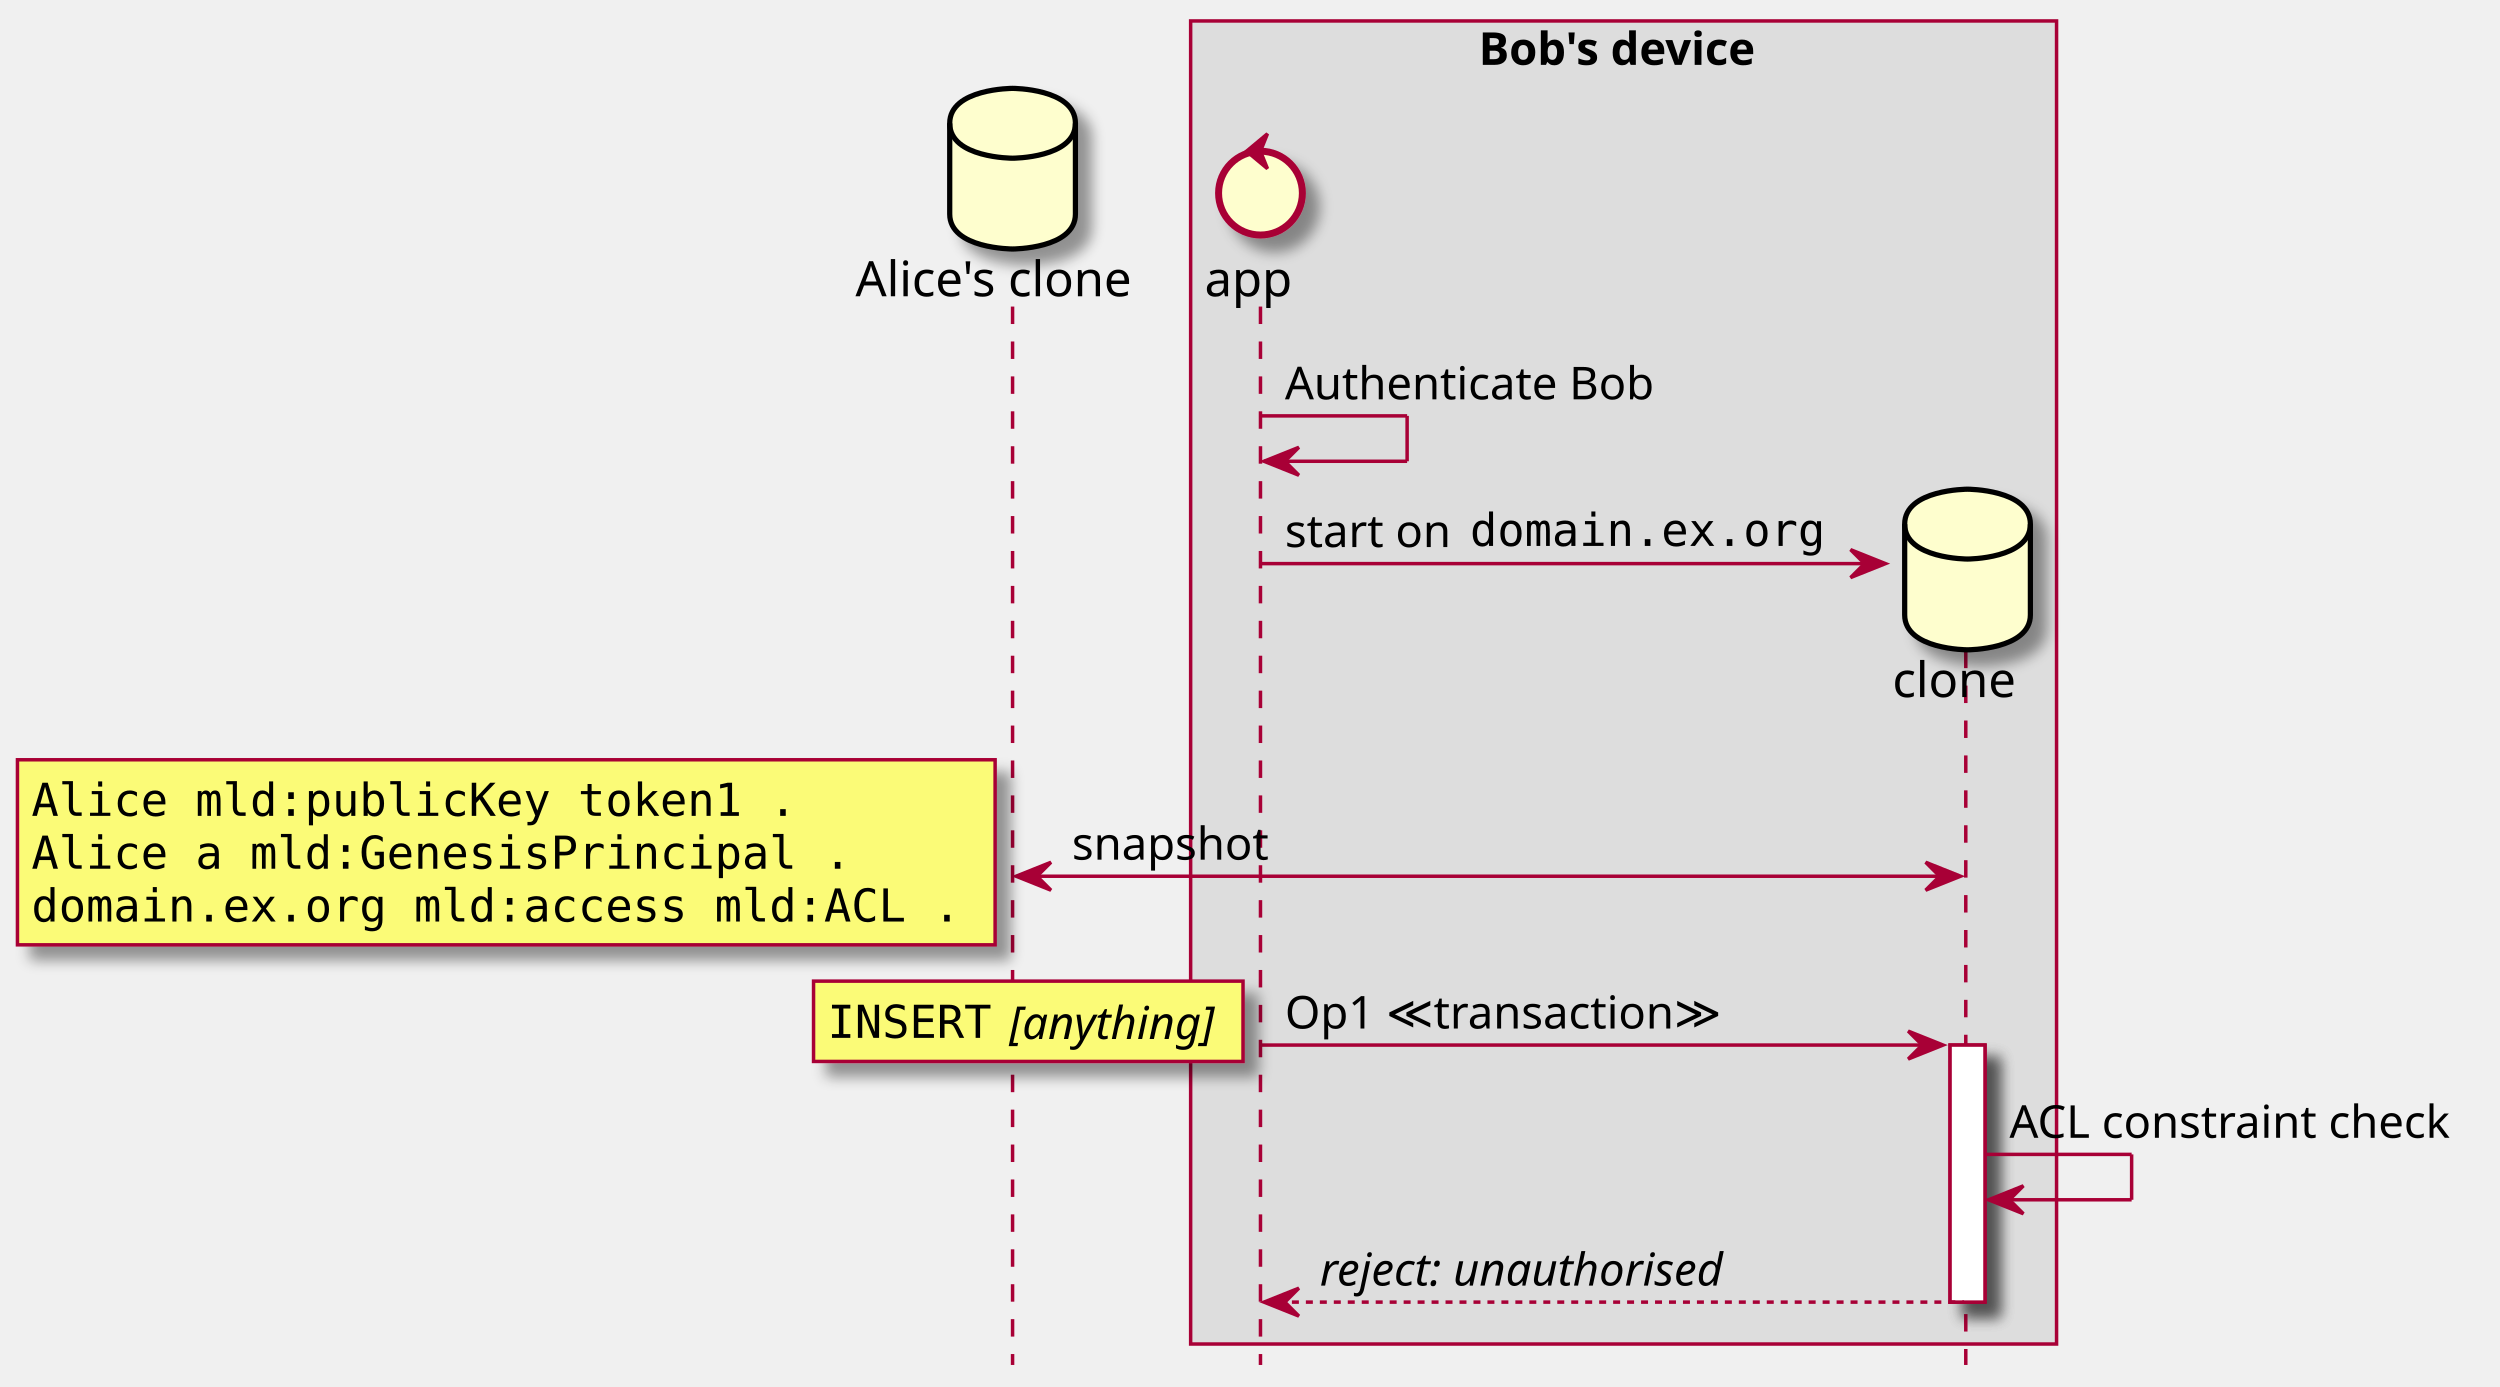
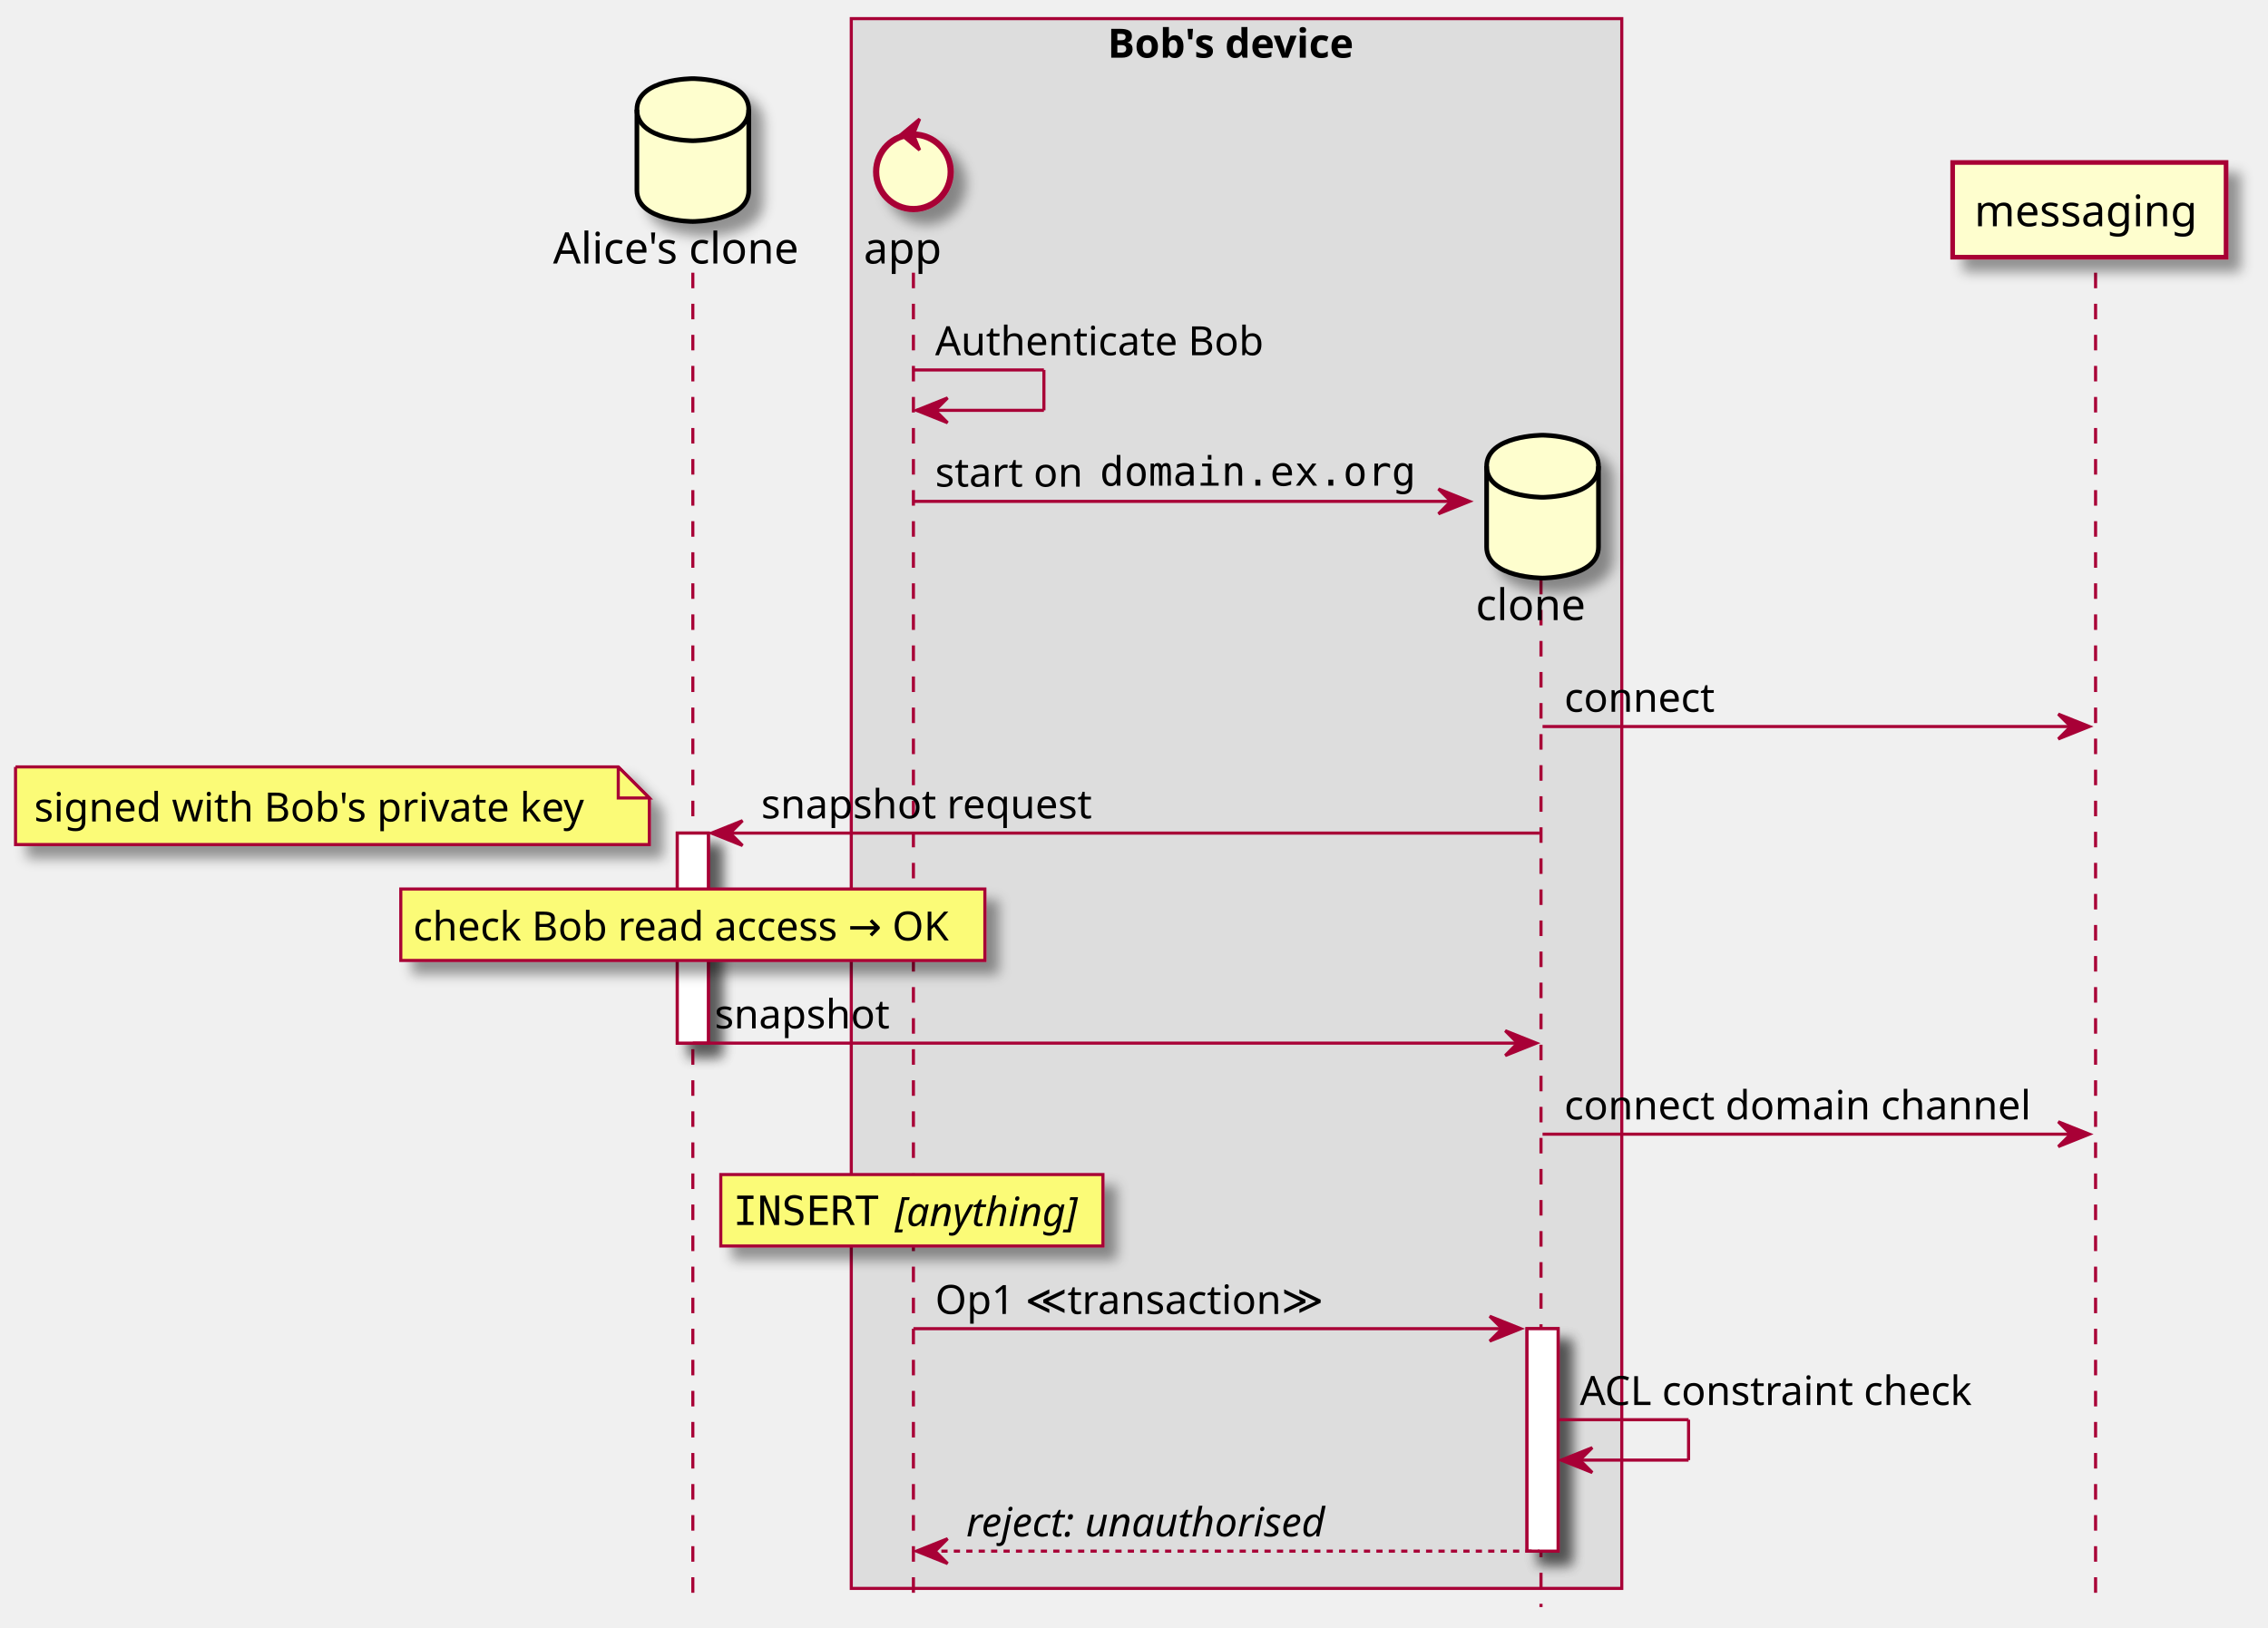
- <svg xmlns="http://www.w3.org/2000/svg" contentScriptType="application/ecmascript" contentStyleType="text/css" height="397px" preserveAspectRatio="none" style="width:716px;height:397px;background:#FFFFFF;" version="1.1" viewBox="0 0 716 397" width="716px" zoomAndPan="magnify">
+ <svg xmlns="http://www.w3.org/2000/svg" contentScriptType="application/ecmascript" contentStyleType="text/css" height="524px" preserveAspectRatio="none" style="width:730px;height:524px;background:#FFFFFF;" version="1.1" viewBox="0 0 730 524" width="730px" zoomAndPan="magnify">
  <defs>
-     <filter height="300%" id="f1hl1a5aubj6hu" width="300%" x="-1" y="-1">
+     <filter height="300%" id="f1a06lwgimwgz4" width="300%" x="-1" y="-1">
      <feGaussianBlur result="blurOut" stdDeviation="2.0" />
      <feColorMatrix in="blurOut" result="blurOut2" type="matrix" values="0 0 0 0 0 0 0 0 0 0 0 0 0 0 0 0 0 0 .4 0" />
      <feOffset dx="4.0" dy="4.0" in="blurOut2" result="blurOut3" />
      <feBlend in="SourceGraphic" in2="blurOut3" mode="normal" />
    </filter>
  </defs>
  <g>
-     <rect fill="#DDDDDD" height="378.928" style="stroke:#A80036;stroke-width:1.0;" width="248" x="341" y="6" />
-     <text fill="#000000" font-family="sans-serif" font-size="13" font-weight="bold" lengthAdjust="spacing" textLength="83" x="423.5" y="18.568">Bob's device</text>
-     <rect fill="#FFFFFF" filter="url(#f1hl1a5aubj6hu)" height="73.621" style="stroke:#A80036;stroke-width:1.0;" width="10" x="558.5" y="299.307" />
-     <line style="stroke:#A80036;stroke-width:1.0;stroke-dasharray:5.0,5.0;" x1="290" x2="290" y1="87.799" y2="390.928" />
-     <line style="stroke:#A80036;stroke-width:1.0;stroke-dasharray:5.0,5.0;" x1="361" x2="361" y1="87.799" y2="390.928" />
-     <line style="stroke:#A80036;stroke-width:1.0;stroke-dasharray:5.0,5.0;" x1="563" x2="563" y1="186.353" y2="390.928" />
-     <text fill="#000000" font-family="sans-serif" font-size="14" lengthAdjust="spacing" textLength="84" x="245" y="84.846">Alice's clone</text>
-     <path d="M272,35.31 C272,25.311 290,25.311 290,25.311 C290,25.311 308,25.311 308,35.31 L308,61.31 C308,71.311 290,71.311 290,71.311 C290,71.311 272,71.311 272,61.31 L272,35.31 " fill="#FEFECE" filter="url(#f1hl1a5aubj6hu)" style="stroke:#000000;stroke-width:1.5;" />
-     <path d="M272,35.31 C272,45.31 290,45.31 290,45.31 C290,45.31 308,45.31 308,35.31 " fill="none" style="stroke:#000000;stroke-width:1.5;" />
-     <text fill="#000000" font-family="sans-serif" font-size="14" lengthAdjust="spacing" textLength="26" x="345" y="84.846">app</text>
-     <ellipse cx="361" cy="55.31" fill="#FEFECE" filter="url(#f1hl1a5aubj6hu)" rx="12" ry="12" style="stroke:#A80036;stroke-width:2.0;" />
-     <polygon fill="#A80036" points="357,43.31,363,38.31,361,43.31,363,48.31,357,43.31" style="stroke:#A80036;stroke-width:1.0;" />
-     <rect fill="#FFFFFF" filter="url(#f1hl1a5aubj6hu)" height="73.621" style="stroke:#A80036;stroke-width:1.0;" width="10" x="558.5" y="299.307" />
-     <line style="stroke:#A80036;stroke-width:1.0;" x1="361" x2="403" y1="119.109" y2="119.109" />
-     <line style="stroke:#A80036;stroke-width:1.0;" x1="403" x2="403" y1="119.109" y2="132.109" />
-     <line style="stroke:#A80036;stroke-width:1.0;" x1="362" x2="403" y1="132.109" y2="132.109" />
-     <polygon fill="#A80036" points="372,128.109,362,132.109,372,136.109,368,132.109" style="stroke:#A80036;stroke-width:1.0;" />
-     <text fill="#000000" font-family="sans-serif" font-size="13" lengthAdjust="spacing" textLength="107" x="368" y="114.367">Authenticate Bob</text>
-     <polygon fill="#A80036" points="530,157.42,540,161.42,530,165.42,534,161.42" style="stroke:#A80036;stroke-width:1.0;" />
-     <line style="stroke:#A80036;stroke-width:1.0;" x1="361" x2="536" y1="161.42" y2="161.42" />
-     <text fill="#000000" font-family="sans-serif" font-size="13" lengthAdjust="spacing" textLength="49" x="368" y="156.678">start on</text>
-     <text fill="#000000" font-family="monospace" font-size="13" lengthAdjust="spacing" textLength="104" x="421" y="156.354">domain.ex.org</text>
-     <text fill="#000000" font-family="sans-serif" font-size="14" lengthAdjust="spacing" textLength="37" x="542" y="199.644">clone</text>
-     <path d="M545.5,150.109 C545.5,140.109 563.5,140.109 563.5,140.109 C563.5,140.109 581.5,140.109 581.5,150.109 L581.5,176.109 C581.5,186.109 563.5,186.109 563.5,186.109 C563.5,186.109 545.5,186.109 545.5,176.109 L545.5,150.109 " fill="#FEFECE" filter="url(#f1hl1a5aubj6hu)" style="stroke:#000000;stroke-width:1.5;" />
-     <path d="M545.5,150.109 C545.5,160.109 563.5,160.109 563.5,160.109 C563.5,160.109 581.5,160.109 581.5,150.109 " fill="none" style="stroke:#000000;stroke-width:1.5;" />
-     <polygon fill="#A80036" points="301,246.952,291,250.952,301,254.952,297,250.952" style="stroke:#A80036;stroke-width:1.0;" />
-     <polygon fill="#A80036" points="551.5,246.952,561.5,250.952,551.5,254.952,555.5,250.952" style="stroke:#A80036;stroke-width:1.0;" />
-     <line style="stroke:#A80036;stroke-width:1.0;" x1="295" x2="557.5" y1="250.952" y2="250.952" />
-     <text fill="#000000" font-family="sans-serif" font-size="13" lengthAdjust="spacing" textLength="58" x="307" y="246.21">snapshot</text>
-     <rect fill="#FBFB77" filter="url(#f1hl1a5aubj6hu)" height="53" style="stroke:#A80036;stroke-width:1.0;" width="280" x="5" y="217.598" />
-     <text fill="#000000" font-family="monospace" font-size="13" lengthAdjust="spacing" textLength="224" x="9" y="233.665">Alice mld:publicKey token1 .</text>
-     <text fill="#000000" font-family="monospace" font-size="13" lengthAdjust="spacing" textLength="240" x="9" y="248.797">Alice a mld:GenesisPrincipal .</text>
-     <text fill="#000000" font-family="monospace" font-size="13" lengthAdjust="spacing" textLength="272" x="9" y="263.93">domain.ex.org mld:access mld:ACL .</text>
-     <polygon fill="#A80036" points="546.5,295.307,556.5,299.307,546.5,303.307,550.5,299.307" style="stroke:#A80036;stroke-width:1.0;" />
-     <line style="stroke:#A80036;stroke-width:1.0;" x1="361" x2="552.5" y1="299.307" y2="299.307" />
-     <text fill="#000000" font-family="sans-serif" font-size="13" lengthAdjust="spacing" textLength="120" x="368" y="294.565">Op1 ≪transaction≫</text>
-     <rect fill="#FBFB77" filter="url(#f1hl1a5aubj6hu)" height="23" style="stroke:#A80036;stroke-width:1.0;" width="123" x="233" y="280.996" />
-     <text fill="#000000" font-family="monospace" font-size="13" lengthAdjust="spacing" textLength="48" x="237" y="297.241">INSERT</text>
-     <text fill="#000000" font-family="sans-serif" font-size="13" lengthAdjust="spacing" textLength="0" x="289" y="297.565" />
-     <text fill="#000000" font-family="sans-serif" font-size="13" font-style="italic" lengthAdjust="spacing" textLength="63" x="289" y="297.565">[anything]</text>
-     <line style="stroke:#A80036;stroke-width:1.0;" x1="568.5" x2="610.5" y1="330.617" y2="330.617" />
-     <line style="stroke:#A80036;stroke-width:1.0;" x1="610.5" x2="610.5" y1="330.617" y2="343.617" />
-     <line style="stroke:#A80036;stroke-width:1.0;" x1="569.5" x2="610.5" y1="343.617" y2="343.617" />
-     <polygon fill="#A80036" points="579.5,339.617,569.5,343.617,579.5,347.617,575.5,343.617" style="stroke:#A80036;stroke-width:1.0;" />
-     <text fill="#000000" font-family="sans-serif" font-size="13" lengthAdjust="spacing" textLength="134" x="575.5" y="325.875">ACL constraint check</text>
-     <polygon fill="#A80036" points="372,368.928,362,372.928,372,376.928,368,372.928" style="stroke:#A80036;stroke-width:1.0;" />
-     <line style="stroke:#A80036;stroke-width:1.0;stroke-dasharray:2.0,2.0;" x1="366" x2="562.5" y1="372.928" y2="372.928" />
-     <text fill="#000000" font-family="sans-serif" font-size="13" font-style="italic" lengthAdjust="spacing" textLength="126" x="378" y="368.185">reject: unauthorised</text>
+     <rect fill="#DDDDDD" height="505.393" style="stroke:#A80036;stroke-width:1.0;" width="248" x="274" y="6" />
+     <text fill="#000000" font-family="sans-serif" font-size="13" font-weight="bold" lengthAdjust="spacing" textLength="83" x="356.5" y="18.568">Bob's device</text>
+     <rect fill="#FFFFFF" filter="url(#f1a06lwgimwgz4)" height="67.621" style="stroke:#A80036;stroke-width:1.0;" width="10" x="218" y="268.219" />
+     <rect fill="#FFFFFF" filter="url(#f1a06lwgimwgz4)" height="71.621" style="stroke:#A80036;stroke-width:1.0;" width="10" x="491.5" y="427.772" />
+     <line style="stroke:#A80036;stroke-width:1.0;stroke-dasharray:5.0,5.0;" x1="223" x2="223" y1="87.799" y2="517.393" />
+     <line style="stroke:#A80036;stroke-width:1.0;stroke-dasharray:5.0,5.0;" x1="294" x2="294" y1="87.799" y2="517.393" />
+     <line style="stroke:#A80036;stroke-width:1.0;stroke-dasharray:5.0,5.0;" x1="496" x2="496" y1="186.353" y2="517.393" />
+     <line style="stroke:#A80036;stroke-width:1.0;stroke-dasharray:5.0,5.0;" x1="674.5" x2="674.5" y1="87.799" y2="517.393" />
+     <text fill="#000000" font-family="sans-serif" font-size="14" lengthAdjust="spacing" textLength="84" x="178" y="84.846">Alice's clone</text>
+     <path d="M205,35.31 C205,25.311 223,25.311 223,25.311 C223,25.311 241,25.311 241,35.31 L241,61.31 C241,71.311 223,71.311 223,71.311 C223,71.311 205,71.311 205,61.31 L205,35.31 " fill="#FEFECE" filter="url(#f1a06lwgimwgz4)" style="stroke:#000000;stroke-width:1.5;" />
+     <path d="M205,35.31 C205,45.31 223,45.31 223,45.31 C223,45.31 241,45.31 241,35.31 " fill="none" style="stroke:#000000;stroke-width:1.5;" />
+     <text fill="#000000" font-family="sans-serif" font-size="14" lengthAdjust="spacing" textLength="26" x="278" y="84.846">app</text>
+     <ellipse cx="294" cy="55.31" fill="#FEFECE" filter="url(#f1a06lwgimwgz4)" rx="12" ry="12" style="stroke:#A80036;stroke-width:2.0;" />
+     <polygon fill="#A80036" points="290,43.31,296,38.31,294,43.31,296,48.31,290,43.31" style="stroke:#A80036;stroke-width:1.0;" />
+     <rect fill="#FEFECE" filter="url(#f1a06lwgimwgz4)" height="30.488" style="stroke:#A80036;stroke-width:1.5;" width="88" x="628.5" y="52.31" />
+     <text fill="#000000" font-family="sans-serif" font-size="14" lengthAdjust="spacing" textLength="74" x="635.5" y="72.846">messaging</text>
+     <rect fill="#FFFFFF" filter="url(#f1a06lwgimwgz4)" height="67.621" style="stroke:#A80036;stroke-width:1.0;" width="10" x="218" y="268.219" />
+     <rect fill="#FFFFFF" filter="url(#f1a06lwgimwgz4)" height="71.621" style="stroke:#A80036;stroke-width:1.0;" width="10" x="491.5" y="427.772" />
+     <line style="stroke:#A80036;stroke-width:1.0;" x1="294" x2="336" y1="119.109" y2="119.109" />
+     <line style="stroke:#A80036;stroke-width:1.0;" x1="336" x2="336" y1="119.109" y2="132.109" />
+     <line style="stroke:#A80036;stroke-width:1.0;" x1="295" x2="336" y1="132.109" y2="132.109" />
+     <polygon fill="#A80036" points="305,128.109,295,132.109,305,136.109,301,132.109" style="stroke:#A80036;stroke-width:1.0;" />
+     <text fill="#000000" font-family="sans-serif" font-size="13" lengthAdjust="spacing" textLength="107" x="301" y="114.367">Authenticate Bob</text>
+     <polygon fill="#A80036" points="463,157.42,473,161.42,463,165.42,467,161.42" style="stroke:#A80036;stroke-width:1.0;" />
+     <line style="stroke:#A80036;stroke-width:1.0;" x1="294" x2="469" y1="161.42" y2="161.42" />
+     <text fill="#000000" font-family="sans-serif" font-size="13" lengthAdjust="spacing" textLength="49" x="301" y="156.678">start on</text>
+     <text fill="#000000" font-family="monospace" font-size="13" lengthAdjust="spacing" textLength="104" x="354" y="156.354">domain.ex.org</text>
+     <text fill="#000000" font-family="sans-serif" font-size="14" lengthAdjust="spacing" textLength="37" x="475" y="199.644">clone</text>
+     <path d="M478.5,150.109 C478.5,140.109 496.5,140.109 496.5,140.109 C496.5,140.109 514.5,140.109 514.5,150.109 L514.5,176.109 C514.5,186.109 496.5,186.109 496.5,186.109 C496.5,186.109 478.5,186.109 478.5,176.109 L478.5,150.109 " fill="#FEFECE" filter="url(#f1a06lwgimwgz4)" style="stroke:#000000;stroke-width:1.5;" />
+     <path d="M478.5,150.109 C478.5,160.109 496.5,160.109 496.5,160.109 C496.5,160.109 514.5,160.109 514.5,150.109 " fill="none" style="stroke:#000000;stroke-width:1.5;" />
+     <polygon fill="#A80036" points="662.5,229.908,672.5,233.908,662.5,237.908,666.5,233.908" style="stroke:#A80036;stroke-width:1.0;" />
+     <line style="stroke:#A80036;stroke-width:1.0;" x1="496.5" x2="668.5" y1="233.908" y2="233.908" />
+     <text fill="#000000" font-family="sans-serif" font-size="13" lengthAdjust="spacing" textLength="50" x="503.5" y="229.166">connect</text>
+     <polygon fill="#A80036" points="239,264.219,229,268.219,239,272.219,235,268.219" style="stroke:#A80036;stroke-width:1.0;" />
+     <line style="stroke:#A80036;stroke-width:1.0;" x1="233" x2="495.5" y1="268.219" y2="268.219" />
+     <text fill="#000000" font-family="sans-serif" font-size="13" lengthAdjust="spacing" textLength="109" x="245" y="263.477">snapshot request</text>
+     <path d="M5,246.908 L5,271.908 L209,271.908 L209,256.908 L199,246.908 L5,246.908 " fill="#FBFB77" filter="url(#f1a06lwgimwgz4)" style="stroke:#A80036;stroke-width:1.0;" />
+     <path d="M199,246.908 L199,256.908 L209,256.908 L199,246.908 " fill="#FBFB77" style="stroke:#A80036;stroke-width:1.0;" />
+     <text fill="#000000" font-family="sans-serif" font-size="13" lengthAdjust="spacing" textLength="183" x="11" y="264.477">signed with Bob's private key</text>
+     <rect fill="#FBFB77" filter="url(#f1a06lwgimwgz4)" height="23" style="stroke:#A80036;stroke-width:1.0;" width="188" x="129" y="286.219" />
+     <text fill="#000000" font-family="sans-serif" font-size="13" lengthAdjust="spacing" textLength="180" x="133" y="302.787">check Bob read access → OK</text>
+     <polygon fill="#A80036" points="484.5,331.84,494.5,335.84,484.5,339.84,488.5,335.84" style="stroke:#A80036;stroke-width:1.0;" />
+     <line style="stroke:#A80036;stroke-width:1.0;" x1="223" x2="490.5" y1="335.84" y2="335.84" />
+     <text fill="#000000" font-family="sans-serif" font-size="13" lengthAdjust="spacing" textLength="58" x="230" y="331.098">snapshot</text>
+     <polygon fill="#A80036" points="662.5,361.15,672.5,365.15,662.5,369.15,666.5,365.15" style="stroke:#A80036;stroke-width:1.0;" />
+     <line style="stroke:#A80036;stroke-width:1.0;" x1="496.5" x2="668.5" y1="365.15" y2="365.15" />
+     <text fill="#000000" font-family="sans-serif" font-size="13" lengthAdjust="spacing" textLength="154" x="503.5" y="360.408">connect domain channel</text>
+     <rect fill="#FBFB77" filter="url(#f1a06lwgimwgz4)" height="23" style="stroke:#A80036;stroke-width:1.0;" width="123" x="232" y="378.15" />
+     <text fill="#000000" font-family="monospace" font-size="13" lengthAdjust="spacing" textLength="48" x="236" y="394.395">INSERT</text>
+     <text fill="#000000" font-family="sans-serif" font-size="13" lengthAdjust="spacing" textLength="0" x="288" y="394.719" />
+     <text fill="#000000" font-family="sans-serif" font-size="13" font-style="italic" lengthAdjust="spacing" textLength="63" x="288" y="394.719">[anything]</text>
+     <polygon fill="#A80036" points="479.5,423.772,489.5,427.772,479.5,431.772,483.5,427.772" style="stroke:#A80036;stroke-width:1.0;" />
+     <line style="stroke:#A80036;stroke-width:1.0;" x1="294" x2="485.5" y1="427.772" y2="427.772" />
+     <text fill="#000000" font-family="sans-serif" font-size="13" lengthAdjust="spacing" textLength="120" x="301" y="423.029">Op1 ≪transaction≫</text>
+     <line style="stroke:#A80036;stroke-width:1.0;" x1="501.5" x2="543.5" y1="457.082" y2="457.082" />
+     <line style="stroke:#A80036;stroke-width:1.0;" x1="543.5" x2="543.5" y1="457.082" y2="470.082" />
+     <line style="stroke:#A80036;stroke-width:1.0;" x1="502.5" x2="543.5" y1="470.082" y2="470.082" />
+     <polygon fill="#A80036" points="512.5,466.082,502.5,470.082,512.5,474.082,508.5,470.082" style="stroke:#A80036;stroke-width:1.0;" />
+     <text fill="#000000" font-family="sans-serif" font-size="13" lengthAdjust="spacing" textLength="134" x="508.5" y="452.34">ACL constraint check</text>
+     <polygon fill="#A80036" points="305,495.393,295,499.393,305,503.393,301,499.393" style="stroke:#A80036;stroke-width:1.0;" />
+     <line style="stroke:#A80036;stroke-width:1.0;stroke-dasharray:2.0,2.0;" x1="299" x2="495.5" y1="499.393" y2="499.393" />
+     <text fill="#000000" font-family="sans-serif" font-size="13" font-style="italic" lengthAdjust="spacing" textLength="126" x="311" y="494.65">reject: unauthorised</text>
  </g>
</svg>
